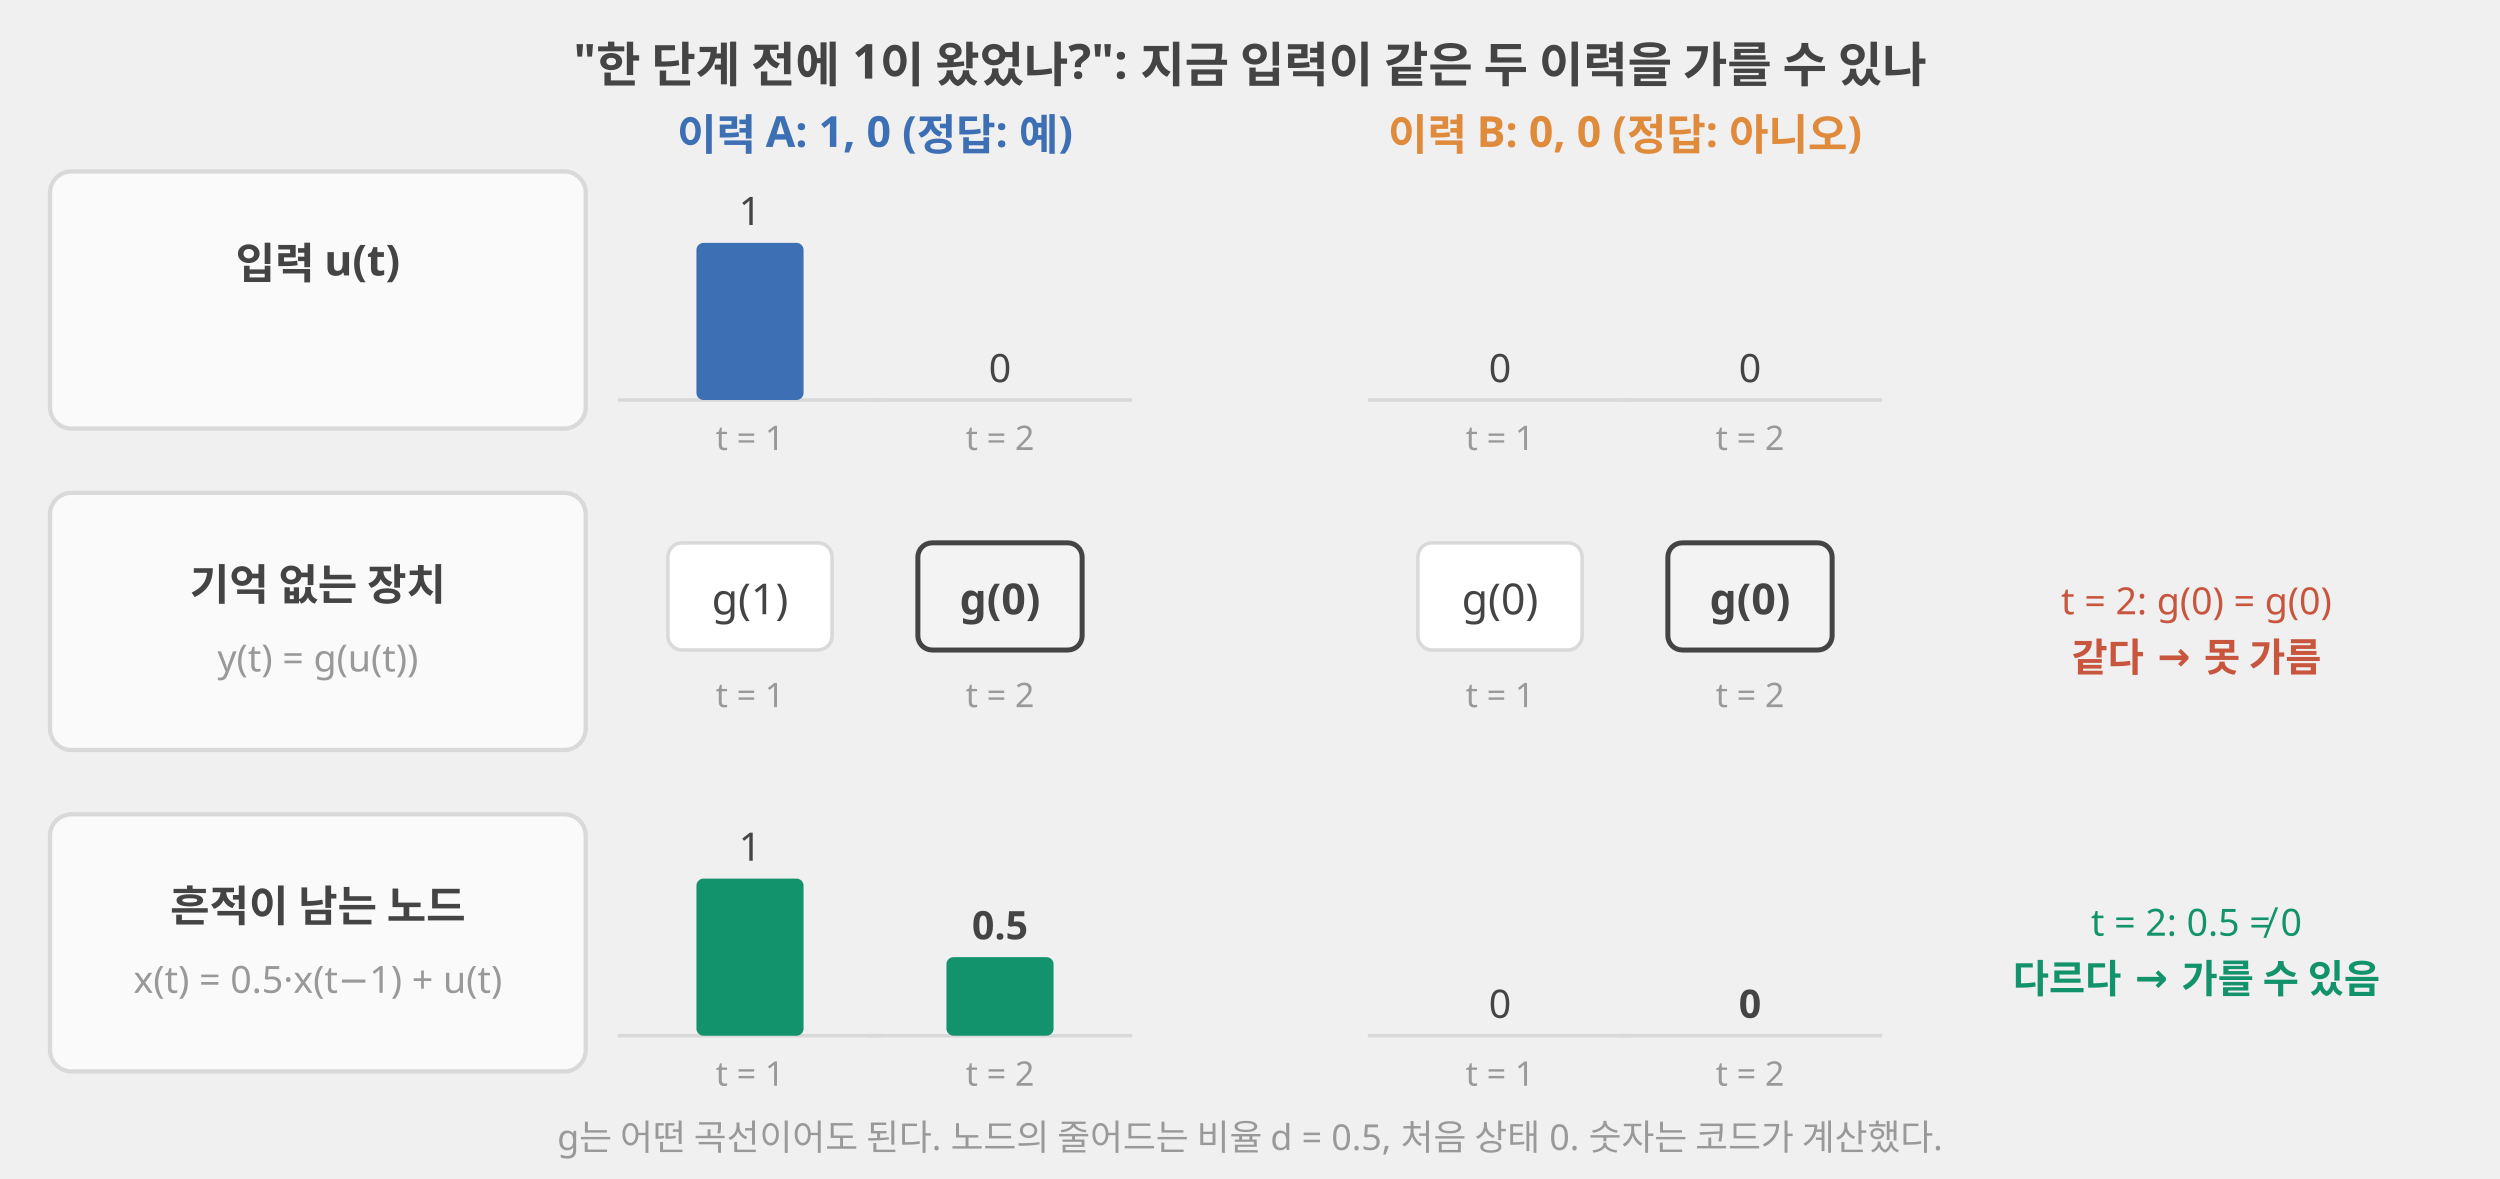
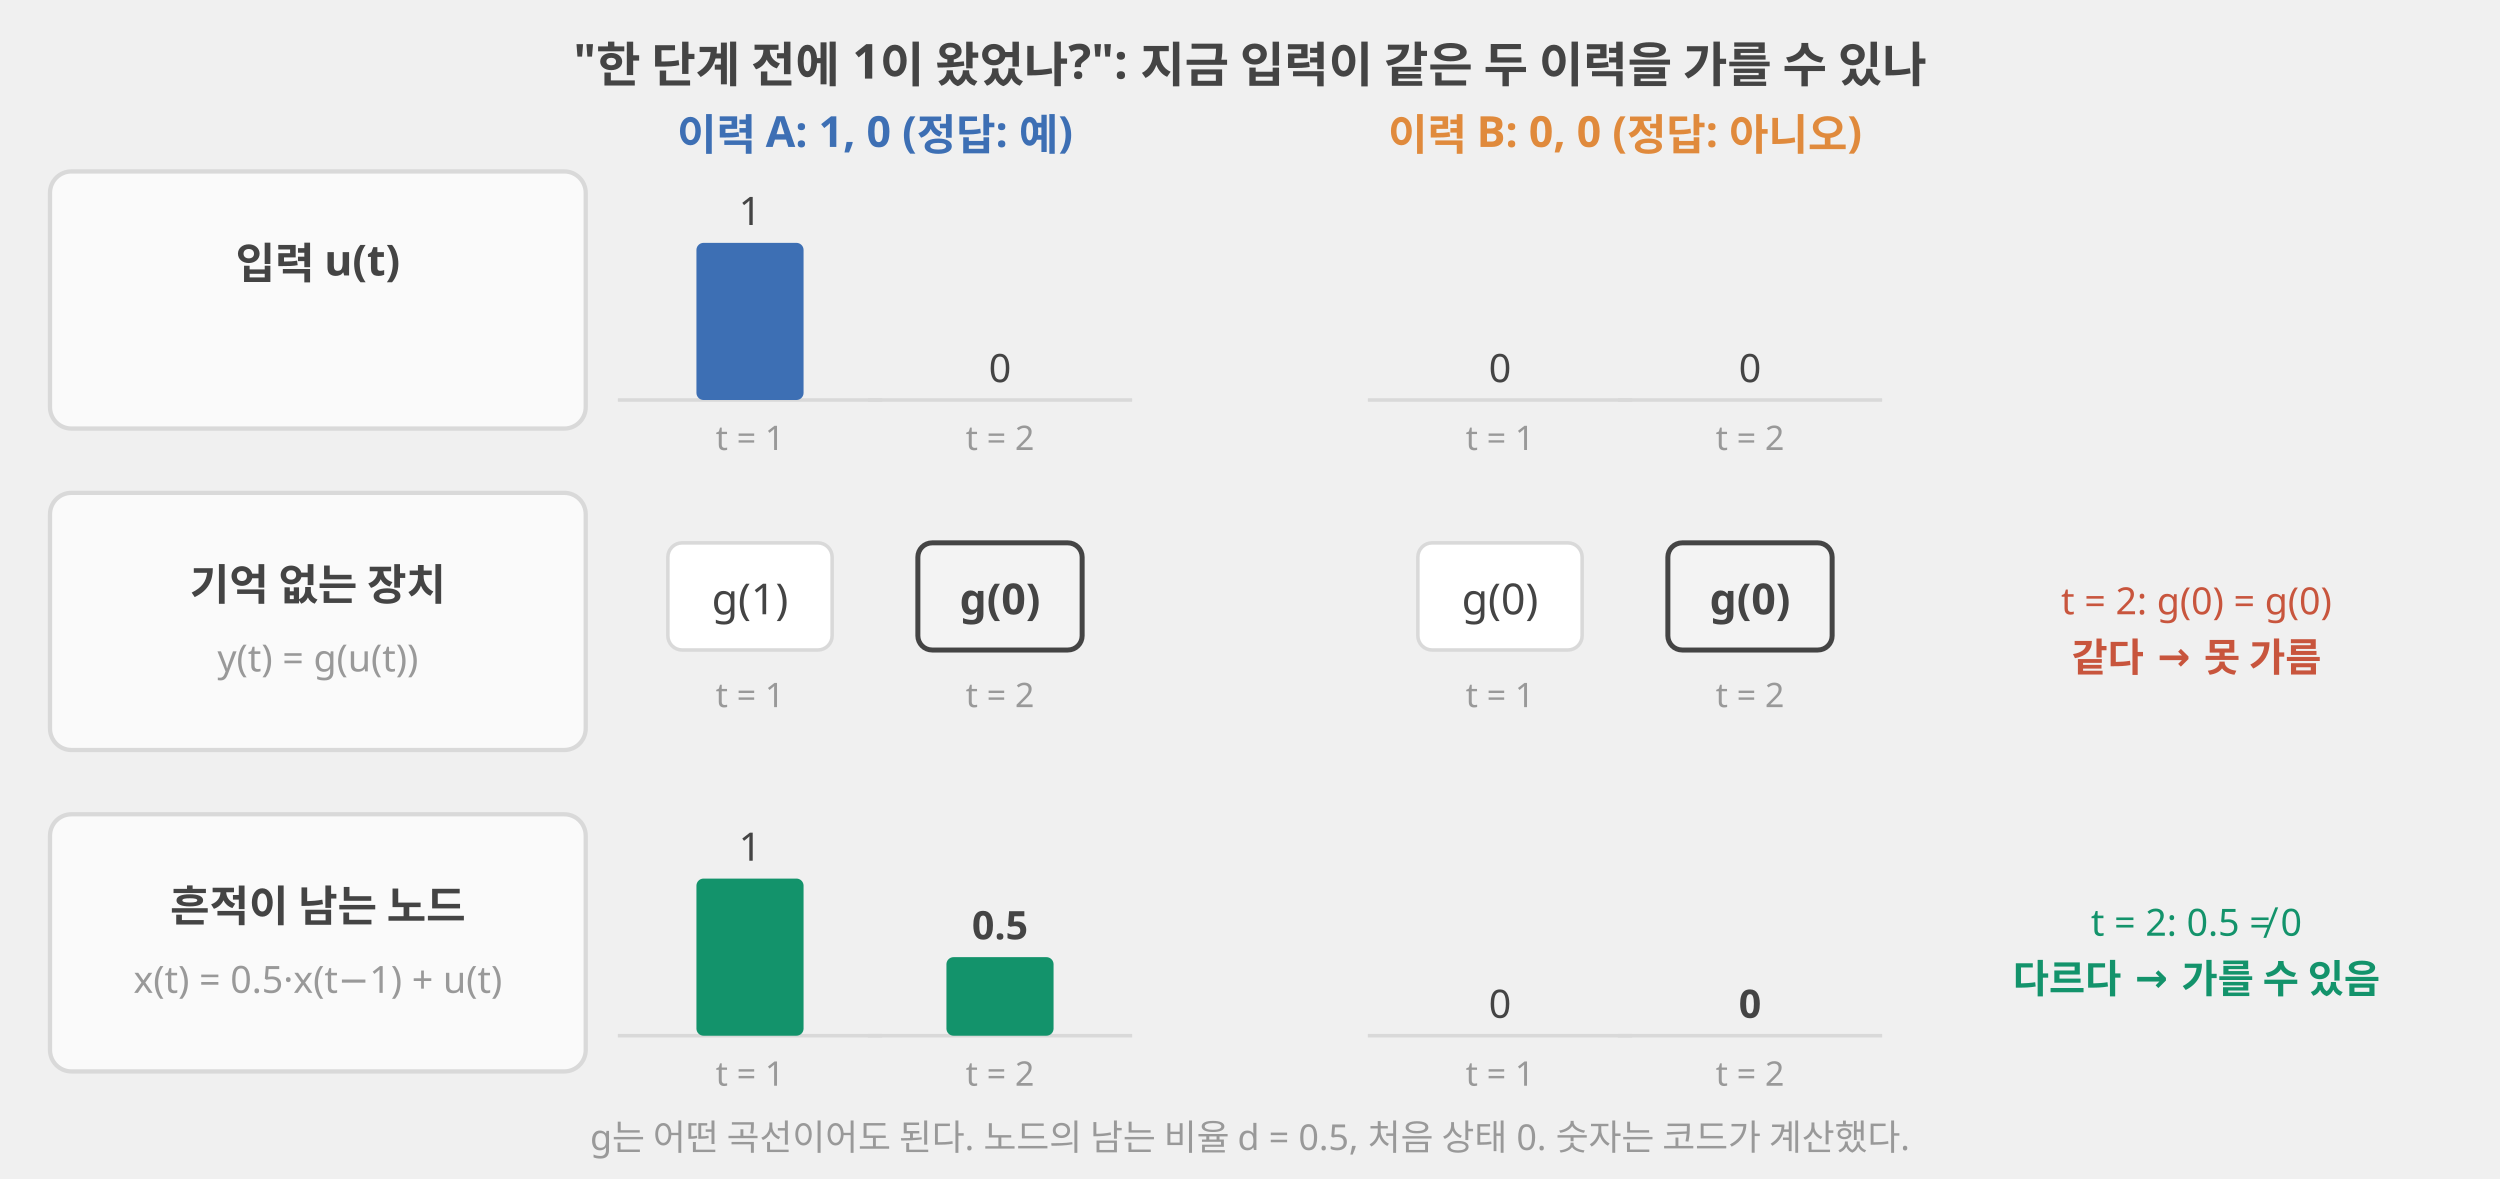
<svg xmlns="http://www.w3.org/2000/svg" viewBox="0 0 700 330" width="100%" font-family="Noto Sans KR, Malgun Gothic, sans-serif" font-size="13" fill="#444">
  <defs>
    <marker id="arr" viewBox="0 0 10 10" refX="9" refY="5" markerWidth="7" markerHeight="7" orient="auto-start-reverse">
      <path d="M0,0 L10,5 L0,10 z" fill="#444" />
    </marker>
  </defs>
  <text x="350.0" y="22" font-size="13.5" fill="#444" text-anchor="middle" font-weight="bold">"한 단계 전에 1이 왔었나?": 지금 입력이 같은 두 이력을 가를 수 있나</text>
  <rect x="14" y="48" width="150" height="72" rx="6" fill="#fafafa" stroke="#d9d9d9" stroke-width="1.2" />
  <text x="89" y="78" font-size="12" fill="#444" text-anchor="middle" font-weight="bold">입력 u(t)</text>
  <rect x="14" y="138" width="150" height="72" rx="6" fill="#fafafa" stroke="#d9d9d9" stroke-width="1.2" />
  <text x="89" y="168" font-size="12" fill="#444" text-anchor="middle" font-weight="bold">기억 없는 장치</text>
  <text x="89" y="188" font-size="10.5" fill="#999" text-anchor="middle" font-weight="normal">y(t) = g(u(t))</text>
  <rect x="14" y="228" width="150" height="72" rx="6" fill="#fafafa" stroke="#d9d9d9" stroke-width="1.2" />
  <text x="89" y="258" font-size="12" fill="#444" text-anchor="middle" font-weight="bold">흔적이 남는 노드</text>
  <text x="89" y="278" font-size="10.5" fill="#999" text-anchor="middle" font-weight="normal">x(t) = 0.5·x(t−1) + u(t)</text>
  <text x="245" y="42" font-size="12" fill="#3d6fb4" text-anchor="middle" font-weight="bold">이력 A: 1, 0  (정답: 예)</text>
  <line x1="173" y1="112" x2="247" y2="112" stroke="#d9d9d9" stroke-width="1" />
  <rect x="195" y="68" width="30" height="44" rx="2" fill="#3d6fb4" stroke="none" stroke-width="1.2" />
  <text x="210" y="63" font-size="11" fill="#444" text-anchor="middle" font-weight="normal">1</text>
  <text x="210" y="126" font-size="9.5" fill="#999" text-anchor="middle" font-weight="normal">t = 1</text>
  <line x1="243" y1="112" x2="317" y2="112" stroke="#d9d9d9" stroke-width="1" />
  <text x="280" y="107" font-size="11" fill="#444" text-anchor="middle" font-weight="normal">0</text>
  <text x="280" y="126" font-size="9.5" fill="#999" text-anchor="middle" font-weight="normal">t = 2</text>
  <rect x="187" y="152" width="46" height="30" rx="4" fill="#fff" stroke="#d9d9d9" stroke-width="1" />
  <text x="210" y="172" font-size="12" fill="#444" text-anchor="middle" font-weight="normal">g(1)</text>
  <text x="210" y="198" font-size="9.5" fill="#999" text-anchor="middle" font-weight="normal">t = 1</text>
  <rect x="257" y="152" width="46" height="30" rx="4" fill="#f3f3f3" stroke="#444" stroke-width="1.4" />
  <text x="280" y="172" font-size="12" fill="#444" text-anchor="middle" font-weight="bold">g(0)</text>
  <text x="280" y="198" font-size="9.5" fill="#999" text-anchor="middle" font-weight="normal">t = 2</text>
  <line x1="173" y1="290" x2="247" y2="290" stroke="#d9d9d9" stroke-width="1" />
  <rect x="195" y="246.0" width="30" height="44.0" rx="2" fill="#13936b" stroke="none" stroke-width="1.2" />
  <text x="210" y="241.0" font-size="11" fill="#444" text-anchor="middle" font-weight="normal">1</text>
  <text x="210" y="304" font-size="9.5" fill="#999" text-anchor="middle" font-weight="normal">t = 1</text>
  <line x1="243" y1="290" x2="317" y2="290" stroke="#d9d9d9" stroke-width="1" />
  <rect x="265" y="268.0" width="30" height="22.0" rx="2" fill="#13936b" stroke="none" stroke-width="1.2" />
  <text x="280" y="263.0" font-size="11" fill="#444" text-anchor="middle" font-weight="bold">0.5</text>
  <text x="280" y="304" font-size="9.5" fill="#999" text-anchor="middle" font-weight="normal">t = 2</text>
  <text x="455" y="42" font-size="12" fill="#e08a3c" text-anchor="middle" font-weight="bold">이력 B: 0, 0  (정답: 아니오)</text>
  <line x1="383" y1="112" x2="457" y2="112" stroke="#d9d9d9" stroke-width="1" />
  <text x="420" y="107" font-size="11" fill="#444" text-anchor="middle" font-weight="normal">0</text>
  <text x="420" y="126" font-size="9.5" fill="#999" text-anchor="middle" font-weight="normal">t = 1</text>
  <line x1="453" y1="112" x2="527" y2="112" stroke="#d9d9d9" stroke-width="1" />
  <text x="490" y="107" font-size="11" fill="#444" text-anchor="middle" font-weight="normal">0</text>
  <text x="490" y="126" font-size="9.5" fill="#999" text-anchor="middle" font-weight="normal">t = 2</text>
  <rect x="397" y="152" width="46" height="30" rx="4" fill="#fff" stroke="#d9d9d9" stroke-width="1" />
  <text x="420" y="172" font-size="12" fill="#444" text-anchor="middle" font-weight="normal">g(0)</text>
  <text x="420" y="198" font-size="9.5" fill="#999" text-anchor="middle" font-weight="normal">t = 1</text>
  <rect x="467" y="152" width="46" height="30" rx="4" fill="#f3f3f3" stroke="#444" stroke-width="1.4" />
  <text x="490" y="172" font-size="12" fill="#444" text-anchor="middle" font-weight="bold">g(0)</text>
  <text x="490" y="198" font-size="9.5" fill="#999" text-anchor="middle" font-weight="normal">t = 2</text>
  <line x1="383" y1="290" x2="457" y2="290" stroke="#d9d9d9" stroke-width="1" />
  <text x="420" y="285.0" font-size="11" fill="#444" text-anchor="middle" font-weight="normal">0</text>
  <text x="420" y="304" font-size="9.5" fill="#999" text-anchor="middle" font-weight="normal">t = 1</text>
  <line x1="453" y1="290" x2="527" y2="290" stroke="#d9d9d9" stroke-width="1" />
  <text x="490" y="285.0" font-size="11" fill="#444" text-anchor="middle" font-weight="bold">0</text>
  <text x="490" y="304" font-size="9.5" fill="#999" text-anchor="middle" font-weight="normal">t = 2</text>
  <text x="615" y="172" font-size="10.5" fill="#c8553d" text-anchor="middle" font-weight="normal">t = 2: g(0) = g(0)</text>
  <text x="615" y="188" font-size="11" fill="#c8553d" text-anchor="middle" font-weight="bold">같다 → 못 가름</text>
  <text x="615" y="262" font-size="10.5" fill="#13936b" text-anchor="middle" font-weight="normal">t = 2: 0.5 ≠ 0</text>
  <text x="615" y="278" font-size="11" fill="#13936b" text-anchor="middle" font-weight="bold">다르다 → 가를 수 있음</text>
-   <text x="350.0" y="322" font-size="10" fill="#999" text-anchor="middle" font-weight="normal">g는 어떤 곡선이어도 된다. 노드의 줄어드는 비율 d = 0.5, 처음 상태 0. 숫자는 코드가 계산했다.</text>
+   <text x="350.0" y="322" font-size="10" fill="#999" text-anchor="middle" font-weight="normal">g는 어떤 곡선이어도 된다. 노드의 남는 비율 d = 0.5, 처음 상태 0. 숫자는 코드가 계산했다.</text>
</svg>
